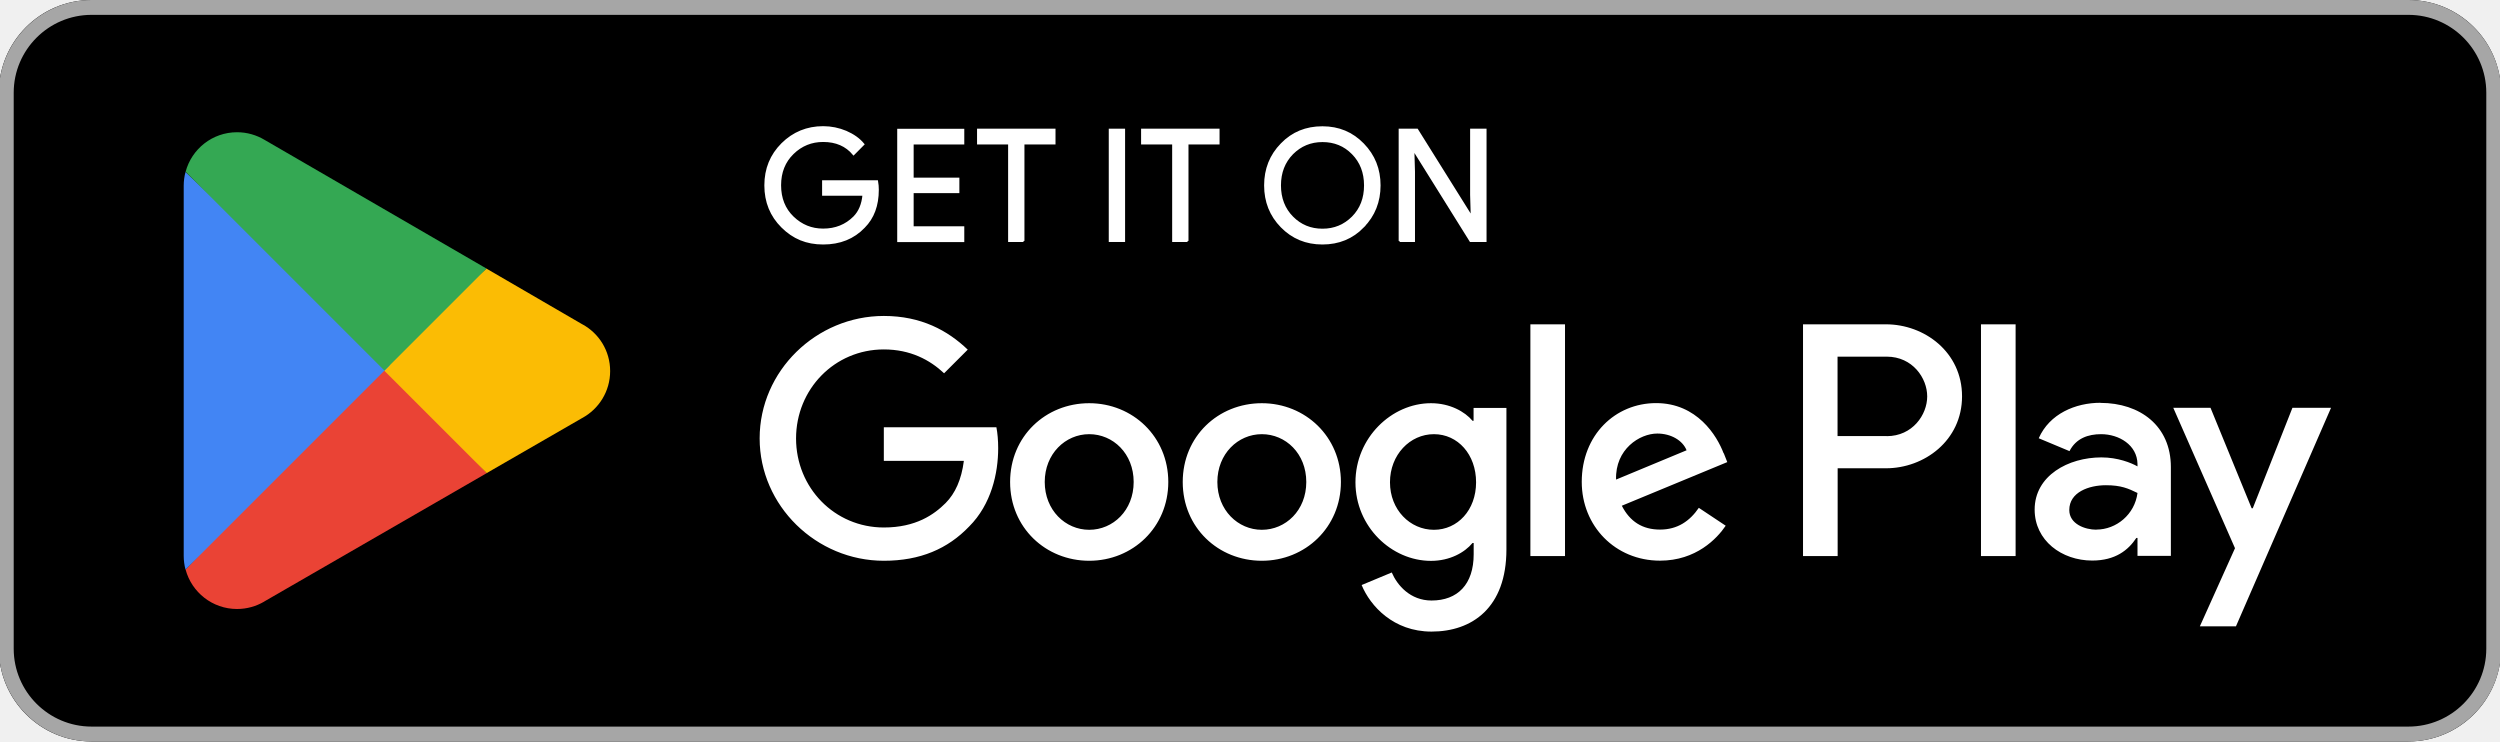
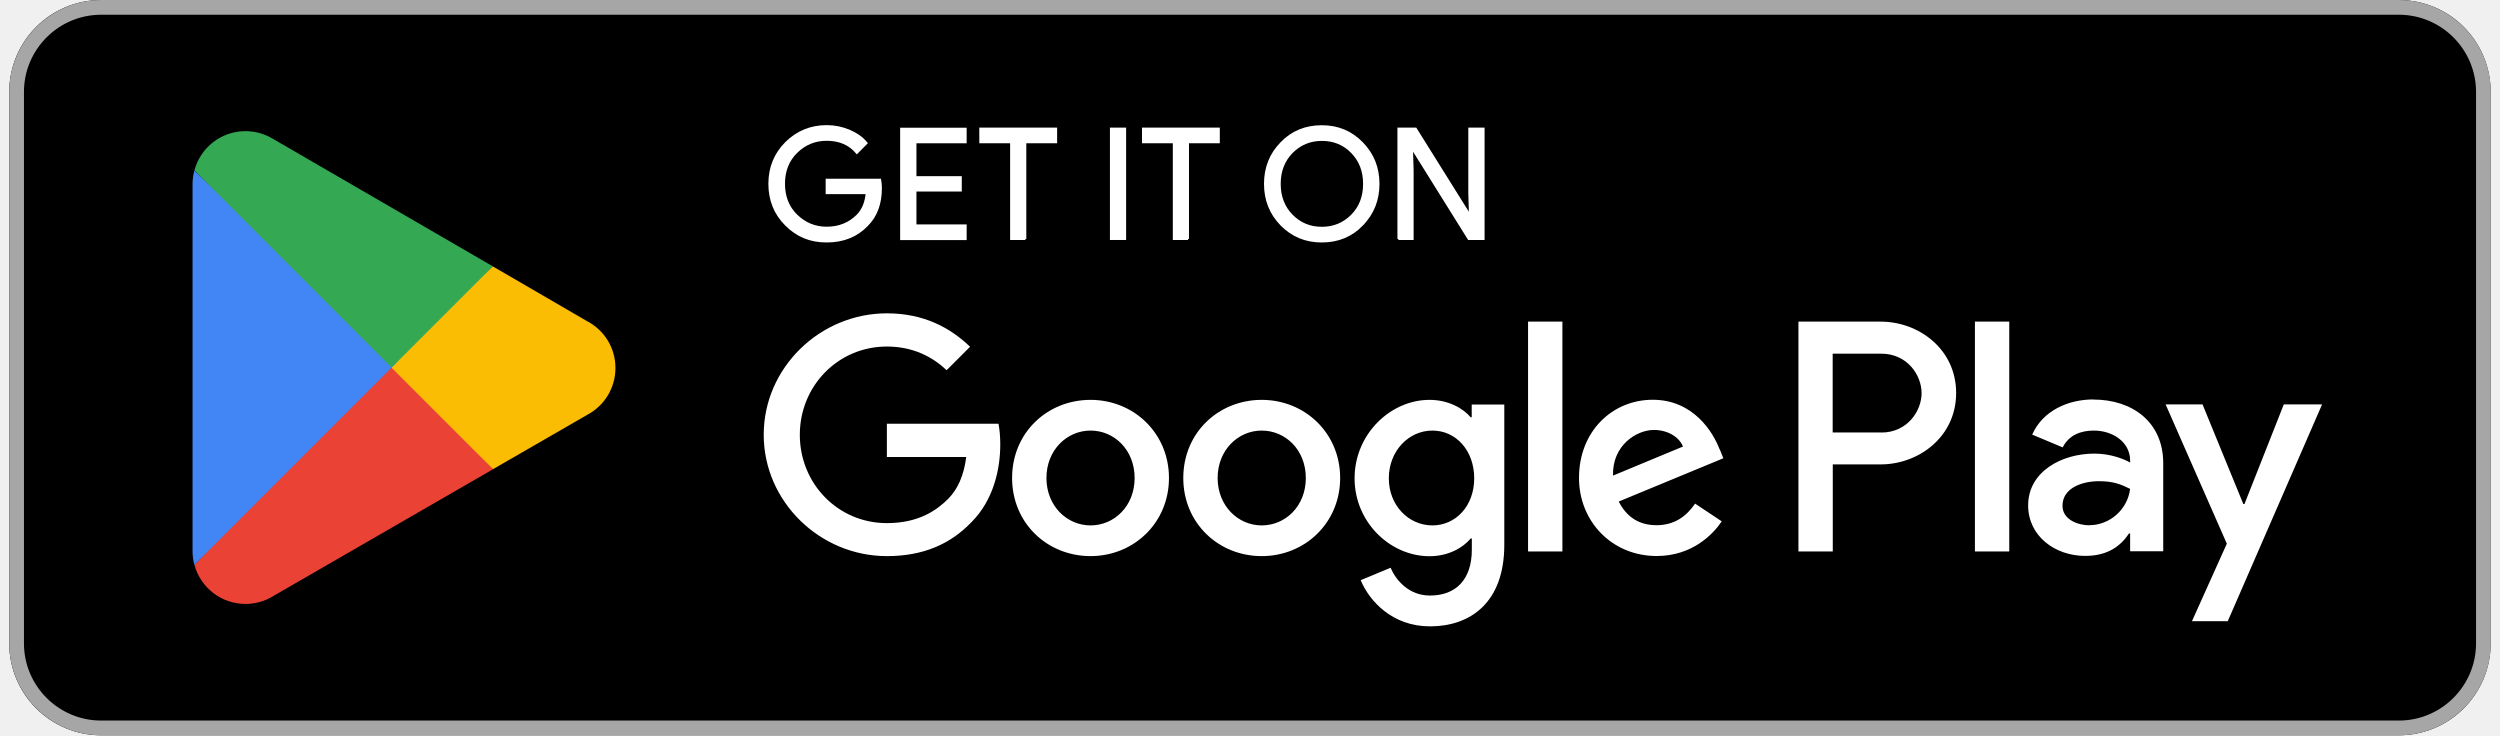
- <svg xmlns="http://www.w3.org/2000/svg" id="artwork" version="1.1" viewBox="0 0 238.96 70.87">
+ <svg xmlns="http://www.w3.org/2000/svg" id="artwork" version="1.1" width="136" height="40" viewBox="0 0 238.96 70.87">
  <rect x="-0.11" width="239.17" height="70.87" rx="8.86" ry="8.86" fill="#000000" />
  <path fill="#a6a6a6" d="M230.21,1.42c4.1,0,7.44,3.34,7.44,7.44v53.15c0,4.1-3.34,7.44-7.44,7.44H8.75c-4.1,0-7.44-3.34-7.44-7.44V8.86C1.31,4.76,4.65,1.42,8.75,1.42h221.46M230.21,0H8.75C3.88,0-.11,3.99-.11,8.86v53.15c0,4.87,3.99,8.86,8.86,8.86h221.46c4.87,0,8.86-3.99,8.86-8.86V8.86c0-4.87-3.99-8.86-8.86-8.86h0Z" />
  <g fill="#fff" stroke="#fff" stroke-miterlimit="10" stroke-width="0.2">
    <path d="M83.9,18.15c0,1.48-.44,2.67-1.32,3.55-1,1.05-2.3,1.57-3.9,1.57s-2.84-.53-3.91-1.59c-1.07-1.06-1.61-2.38-1.61-3.96s.54-2.89,1.61-3.96c1.07-1.06,2.38-1.6,3.91-1.6.76,0,1.49.15,2.18.44.69.3,1.25.69,1.66,1.19l-.93.94c-.7-.84-1.67-1.26-2.91-1.26-1.12,0-2.09.39-2.9,1.18s-1.22,1.81-1.22,3.06.41,2.28,1.22,3.06c.82.79,1.78,1.18,2.9,1.18,1.19,0,2.18-.4,2.97-1.19.51-.52.81-1.23.89-2.15h-3.86v-1.28h5.15c.05.28.07.54.07.8Z" />
    <path d="M92.07,13.71h-4.84v3.37h4.37v1.28h-4.37v3.37h4.84v1.31h-6.21v-10.63h6.21v1.31h0Z" />
    <path d="M97.83,23.03h-1.37v-9.32h-2.97v-1.31h7.3v1.31h-2.97s0,9.32,0,9.32Z" />
    <path d="M106.08,23.03v-10.63h1.36v10.63h-1.36Z" />
    <path d="M113.51,23.03h-1.37v-9.32h-2.97v-1.31h7.3v1.31h-2.97s0,9.32,0,9.32Z" />
    <path d="M130.3,21.66c-1.05,1.08-2.34,1.61-3.9,1.61s-2.85-.54-3.9-1.61c-1.05-1.07-1.57-2.39-1.57-3.94s.52-2.87,1.57-3.94c1.04-1.08,2.34-1.61,3.9-1.61s2.84.54,3.89,1.62c1.05,1.08,1.57,2.39,1.57,3.93s-.52,2.87-1.57,3.94ZM123.52,20.77c.79.8,1.75,1.19,2.89,1.19s2.1-.4,2.89-1.19c.79-.8,1.18-1.81,1.18-3.05s-.4-2.26-1.18-3.05c-.78-.8-1.75-1.19-2.89-1.19s-2.1.4-2.89,1.19c-.78.8-1.18,1.81-1.18,3.05s.4,2.26,1.18,3.05Z" />
    <path d="M133.79,23.03v-10.63h1.66l5.17,8.27h.06l-.06-2.05v-6.22h1.37v10.63h-1.43l-5.41-8.67h-.06l.06,2.05v6.62h-1.37,0Z" />
  </g>
  <path fill="#fff" d="M120.61,38.54c-4.17,0-7.56,3.17-7.56,7.53s3.4,7.53,7.56,7.53,7.56-3.2,7.56-7.53-3.4-7.53-7.56-7.53ZM120.61,50.64c-2.28,0-4.25-1.88-4.25-4.57s1.97-4.57,4.25-4.57,4.25,1.85,4.25,4.57-1.97,4.57-4.25,4.57ZM104.11,38.54c-4.17,0-7.56,3.17-7.56,7.53s3.4,7.53,7.56,7.53,7.56-3.2,7.56-7.53-3.4-7.53-7.56-7.53ZM104.11,50.64c-2.28,0-4.25-1.88-4.25-4.57s1.97-4.57,4.25-4.57,4.25,1.85,4.25,4.57-1.97,4.57-4.25,4.57ZM84.48,40.85v3.2h7.65c-.23,1.8-.83,3.11-1.74,4.03-1.11,1.11-2.85,2.34-5.91,2.34-4.71,0-8.39-3.8-8.39-8.51s3.68-8.51,8.39-8.51c2.54,0,4.4,1,5.76,2.28l2.26-2.26c-1.91-1.83-4.45-3.22-8.02-3.22-6.45,0-11.87,5.25-11.87,11.7s5.42,11.7,11.87,11.7c3.48,0,6.11-1.14,8.16-3.28,2.11-2.11,2.77-5.08,2.77-7.48,0-.74-.06-1.43-.17-2h-10.76,0ZM164.75,43.33c-.63-1.68-2.54-4.8-6.45-4.8s-7.11,3.05-7.11,7.53c0,4.22,3.2,7.53,7.48,7.53,3.45,0,5.45-2.11,6.28-3.34l-2.57-1.71c-.86,1.26-2.03,2.08-3.71,2.08s-2.88-.77-3.65-2.28l10.08-4.17-.34-.86h0ZM154.47,45.84c-.09-2.91,2.26-4.4,3.94-4.4,1.31,0,2.43.66,2.8,1.6l-6.74,2.8ZM146.28,53.15h3.31v-22.15h-3.31v22.15ZM140.86,40.22h-.11c-.74-.88-2.17-1.68-3.97-1.68-3.77,0-7.22,3.31-7.22,7.56s3.45,7.51,7.22,7.51c1.8,0,3.22-.8,3.97-1.71h.11v1.08c0,2.88-1.54,4.42-4.03,4.42-2.03,0-3.28-1.46-3.8-2.68l-2.88,1.2c.83,2,3.03,4.45,6.68,4.45,3.88,0,7.16-2.28,7.16-7.85v-13.53h-3.14v1.23ZM137.06,50.64c-2.28,0-4.2-1.91-4.2-4.54s1.91-4.6,4.2-4.6,4.03,1.94,4.03,4.6-1.77,4.54-4.03,4.54ZM180.26,31h-7.92v22.15h3.31v-8.39h4.62c3.66,0,7.27-2.65,7.27-6.88s-3.6-6.88-7.27-6.88ZM180.34,41.68h-4.7v-7.59h4.7c2.47,0,3.87,2.05,3.87,3.8s-1.4,3.8-3.87,3.8h0ZM200.77,38.5c-2.39,0-4.87,1.05-5.9,3.39l2.94,1.23c.63-1.23,1.79-1.62,3.02-1.62,1.71,0,3.45,1.03,3.48,2.85v.23c-.6-.34-1.88-.86-3.45-.86-3.16,0-6.38,1.74-6.38,4.99,0,2.96,2.59,4.87,5.5,4.87,2.22,0,3.45-1,4.22-2.16h.11v1.71h3.19v-8.49c0-3.93-2.94-6.13-6.73-6.13h0ZM200.38,50.63c-1.08,0-2.59-.54-2.59-1.88,0-1.71,1.88-2.37,3.5-2.37,1.45,0,2.14.31,3.02.74-.26,2.05-2.02,3.5-3.93,3.5ZM219.12,38.98l-3.79,9.6h-.11l-3.93-9.6h-3.56l5.9,13.42-3.36,7.47h3.45l9.09-20.89h-3.68ZM189.35,53.15h3.31v-22.15h-3.31v22.15Z" />
  <g>
    <path fill="#ea4335" d="M36.6,34.41l-18.86,20.02s0,0,0,.01c.58,2.17,2.56,3.77,4.92,3.77.94,0,1.83-.26,2.58-.7l.06-.04,21.23-12.25-9.94-10.82Z" />
    <path fill="#fbbc04" d="M55.68,31h-.02s-9.17-5.33-9.17-5.33l-10.33,9.19,10.36,10.36,9.12-5.26c1.6-.86,2.68-2.55,2.68-4.49s-1.07-3.61-2.65-4.47h0Z" />
    <path fill="#4285f4" d="M17.73,16.44c-.11.42-.17.86-.17,1.31v35.38c0,.45.06.89.17,1.31l19.51-19.51-19.51-18.49Z" />
    <path fill="#34a853" d="M36.74,35.43l9.76-9.76-21.21-12.3c-.77-.46-1.67-.73-2.63-.73-2.36,0-4.34,1.6-4.92,3.78h0s19,19,19,19h0Z" />
  </g>
</svg>
